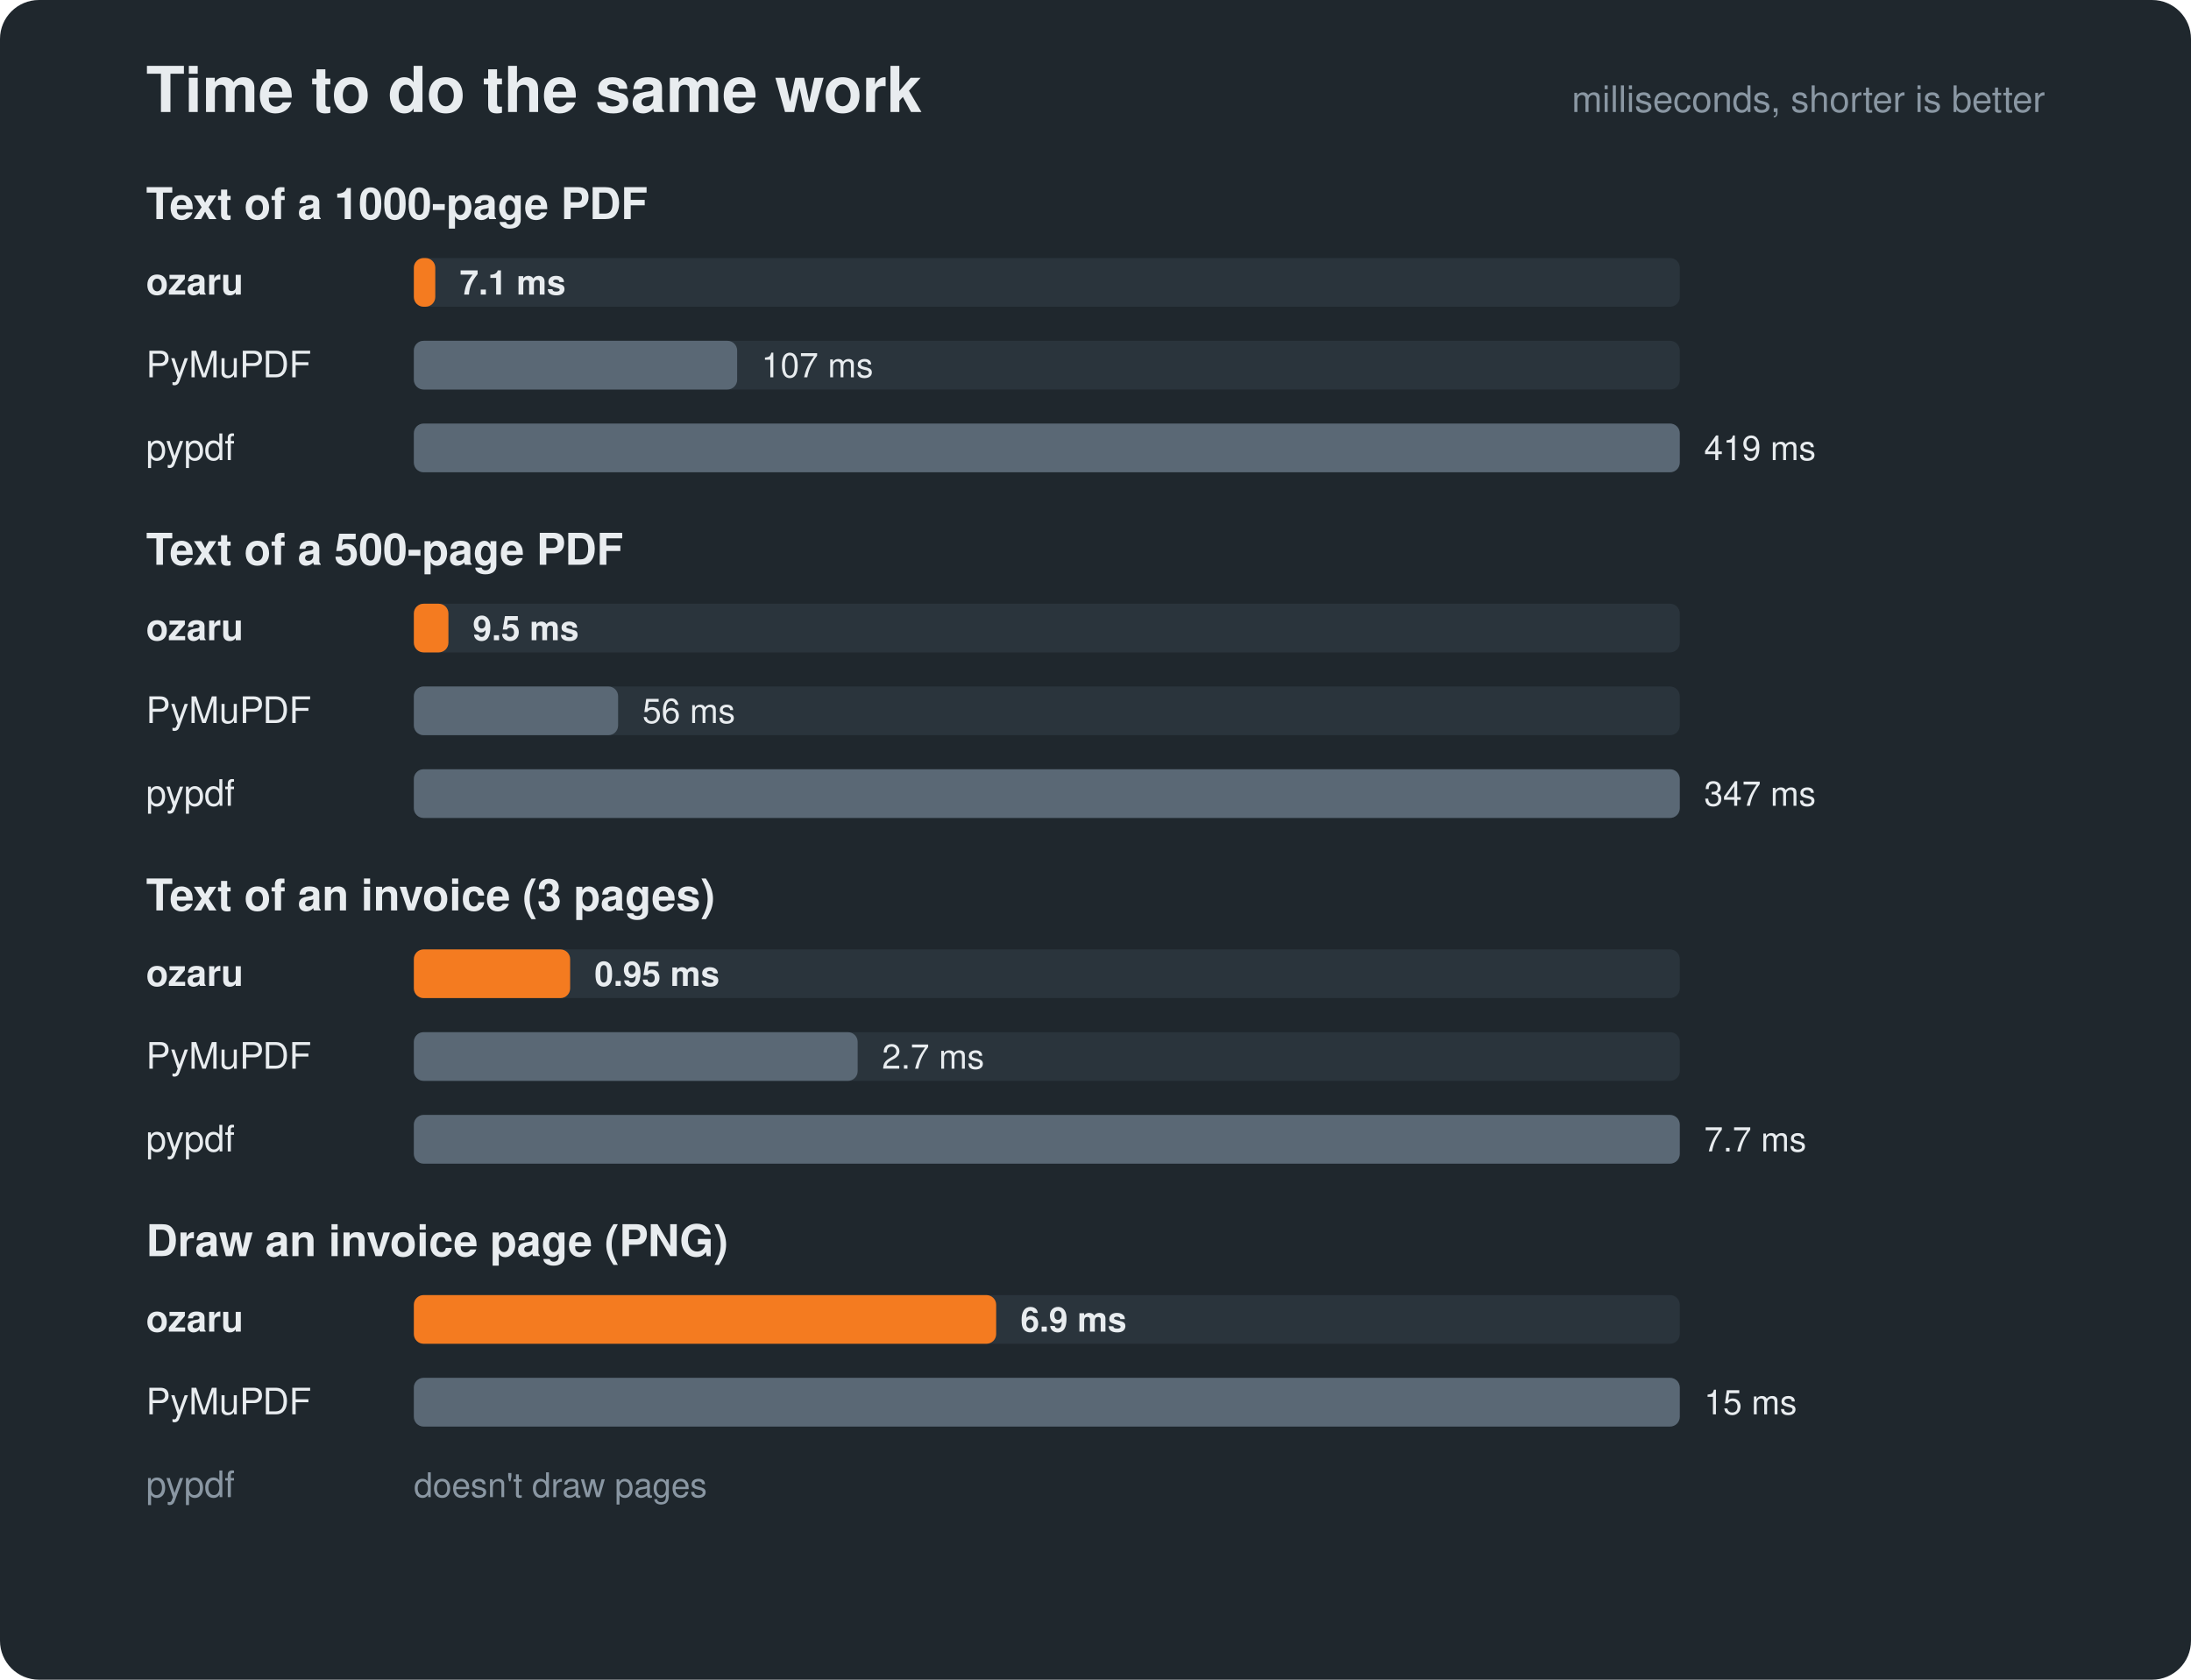
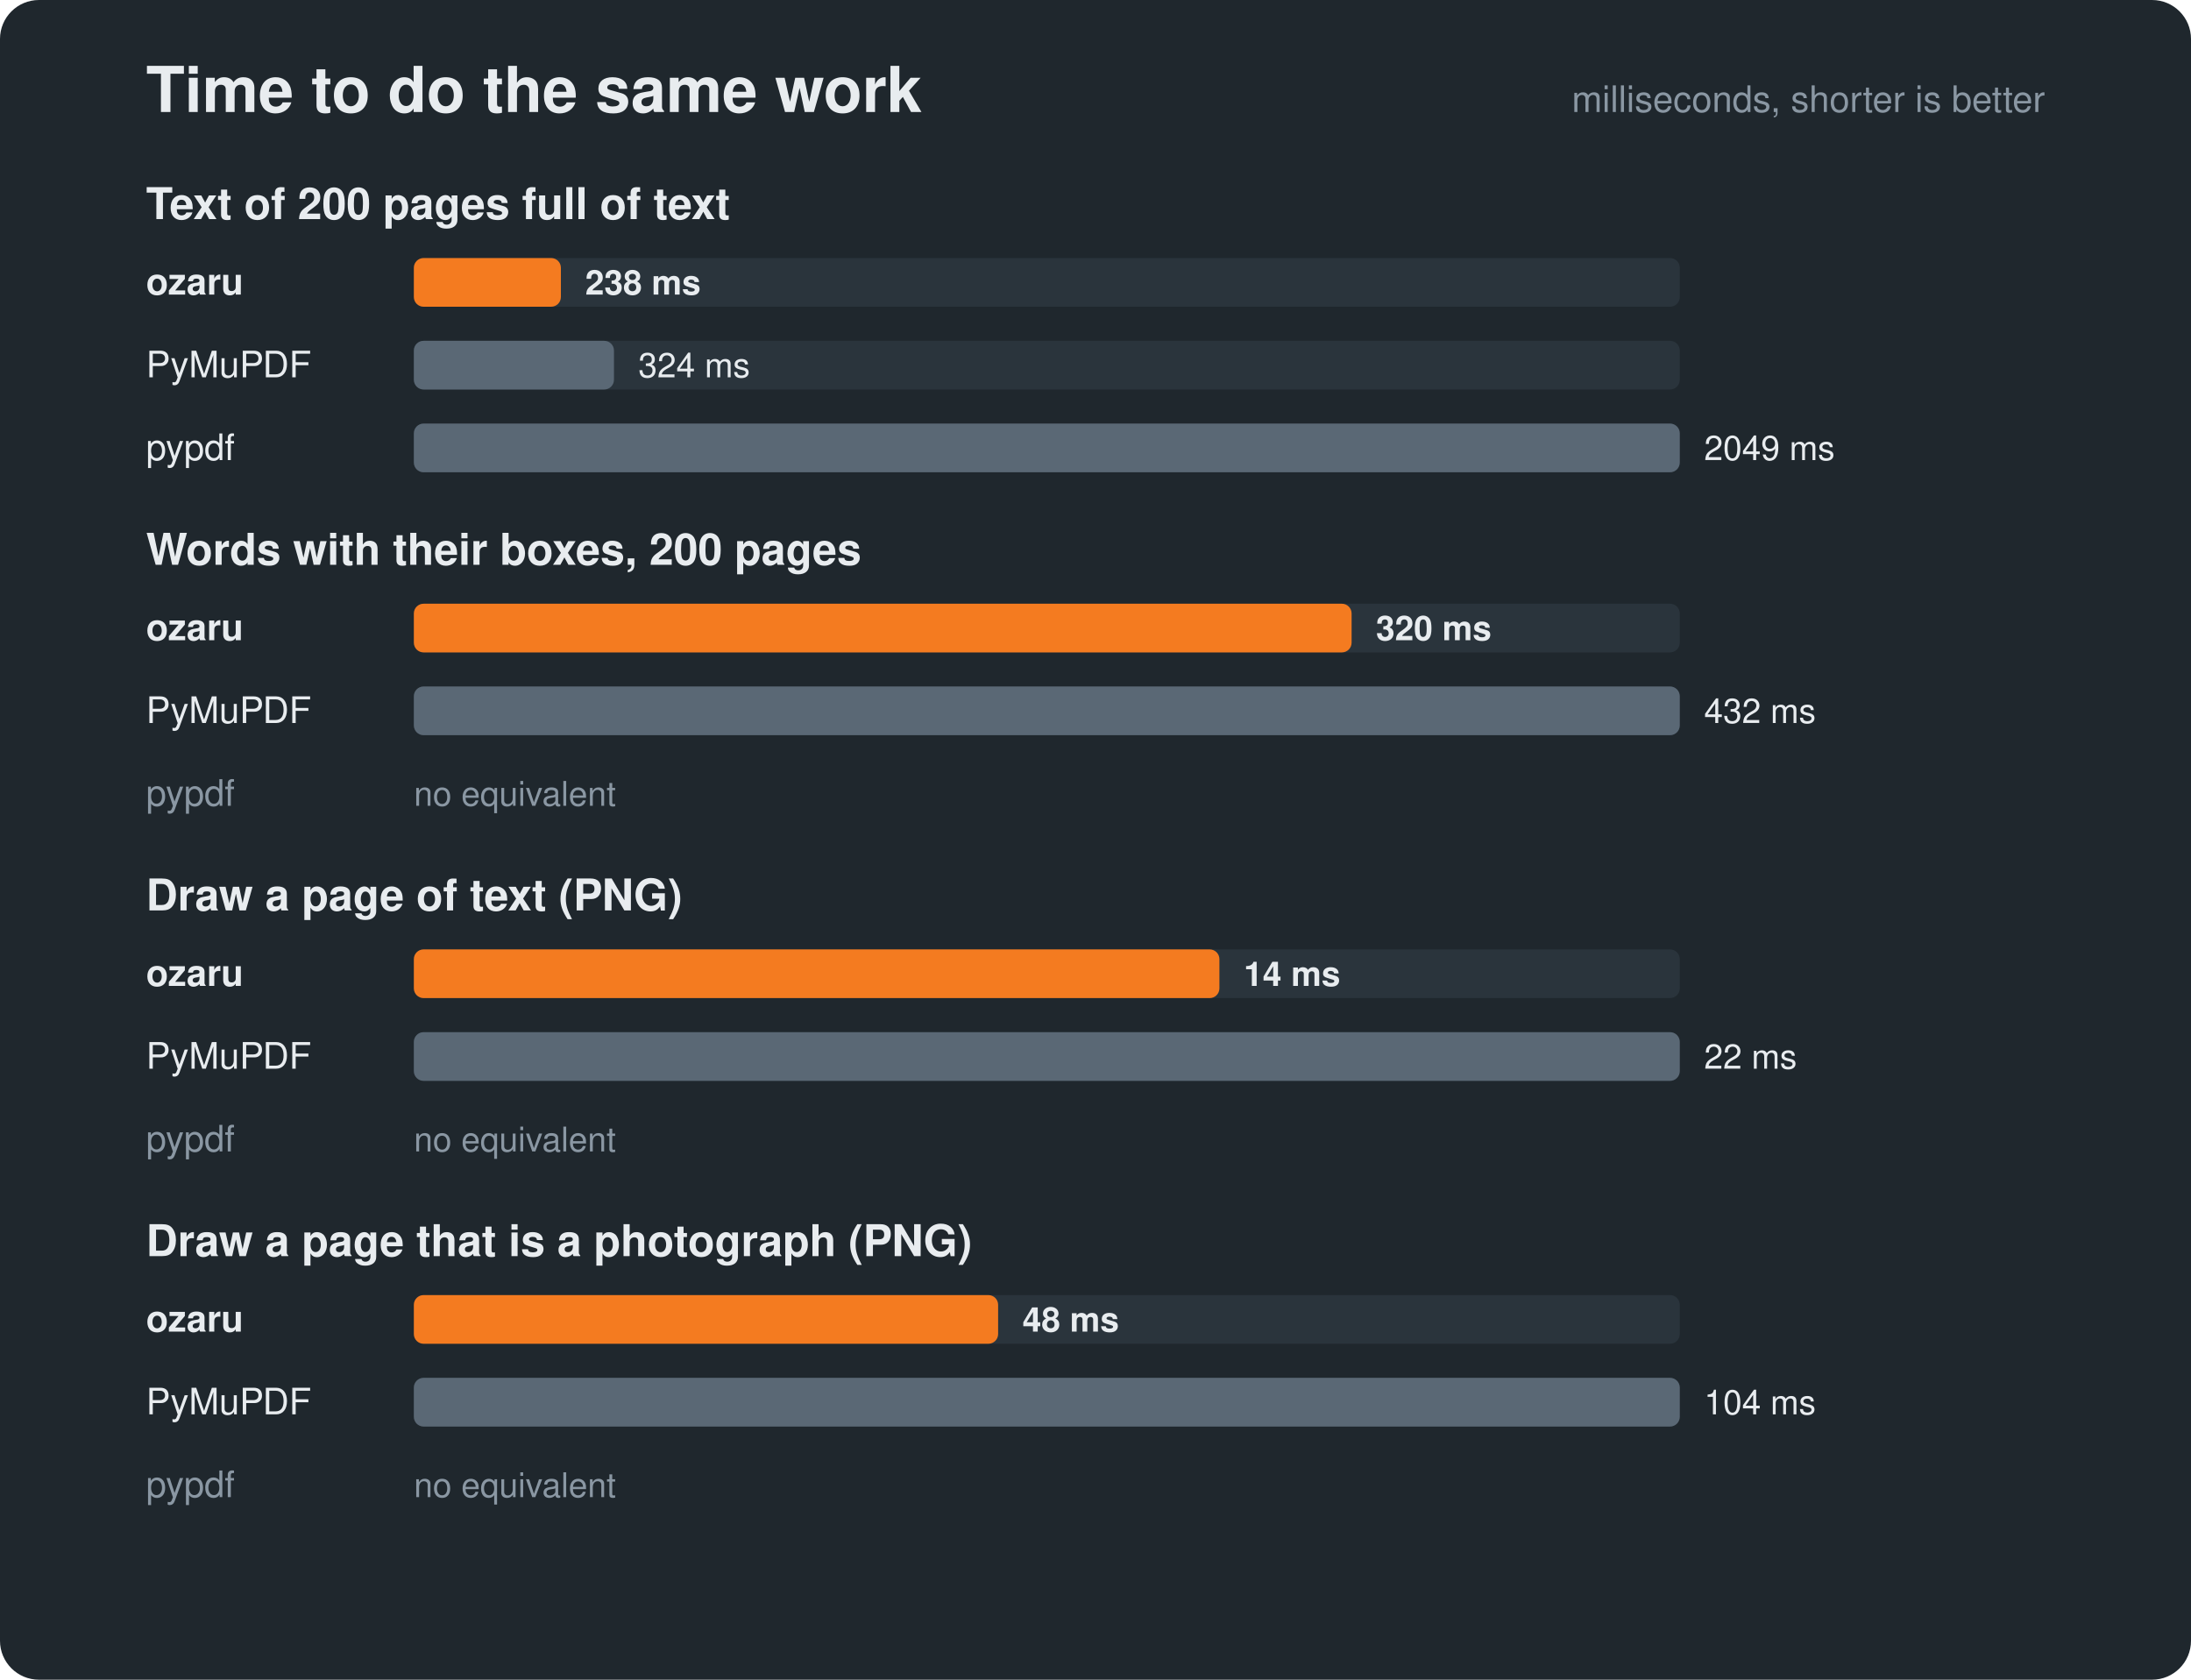
<svg xmlns="http://www.w3.org/2000/svg" width="900" height="690" viewBox="0 0 900 690" font-family="Helvetica, Arial, sans-serif">
  <rect width="900" height="690" rx="16" fill="#1F272D" />
  <text x="60" y="46" font-size="26" font-weight="700" fill="#E8ECEF">Time to do the same work</text>
  <text x="840" y="46" font-size="15" text-anchor="end" fill="#8A97A3">milliseconds, shorter is better</text>
-   <text x="60" y="90" font-size="18" font-weight="600" fill="#E8ECEF">Text of a 1000-page PDF</text>
+   <text x="60" y="90" font-size="18" font-weight="600" fill="#E8ECEF">Text of 200 pages full of text</text>
  <text x="60" y="121" font-size="15" font-weight="700" fill="#E8ECEF">ozaru</text>
  <rect x="170" y="106" width="520" height="20" rx="4" fill="#2A343C" />
-   <rect x="170" y="106" width="8.8" height="20" rx="4" fill="#F47B20" />
-   <text x="188.8" y="121" font-size="14" font-weight="700" fill="#E8ECEF">7.1 ms</text>
+   <rect x="170" y="106" width="60.4" height="20" rx="4" fill="#F47B20" />
+   <text x="240.4" y="121" font-size="14" font-weight="700" fill="#E8ECEF">238 ms</text>
  <text x="60" y="155" font-size="15" font-weight="400" fill="#E8ECEF">PyMuPDF</text>
  <rect x="170" y="140" width="520" height="20" rx="4" fill="#2A343C" />
-   <rect x="170" y="140" width="132.8" height="20" rx="4" fill="#5A6875" />
-   <text x="312.8" y="155" font-size="14" font-weight="400" fill="#E8ECEF">107 ms</text>
+   <rect x="170" y="140" width="82.2" height="20" rx="4" fill="#5A6875" />
+   <text x="262.2" y="155" font-size="14" font-weight="400" fill="#E8ECEF">324 ms</text>
  <text x="60" y="189" font-size="15" font-weight="400" fill="#E8ECEF">pypdf</text>
  <rect x="170" y="174" width="520" height="20" rx="4" fill="#2A343C" />
  <rect x="170" y="174" width="520.0" height="20" rx="4" fill="#5A6875" />
-   <text x="700.0" y="189" font-size="14" font-weight="400" fill="#E8ECEF">419 ms</text>
-   <text x="60" y="232" font-size="18" font-weight="600" fill="#E8ECEF">Text of a 500-page PDF</text>
+   <text x="700.0" y="189" font-size="14" font-weight="400" fill="#E8ECEF">2049 ms</text>
+   <text x="60" y="232" font-size="18" font-weight="600" fill="#E8ECEF">Words with their boxes, 200 pages</text>
  <text x="60" y="263" font-size="15" font-weight="700" fill="#E8ECEF">ozaru</text>
  <rect x="170" y="248" width="520" height="20" rx="4" fill="#2A343C" />
-   <rect x="170" y="248" width="14.2" height="20" rx="4" fill="#F47B20" />
-   <text x="194.2" y="263" font-size="14" font-weight="700" fill="#E8ECEF">9.5 ms</text>
+   <rect x="170" y="248" width="385.2" height="20" rx="4" fill="#F47B20" />
+   <text x="565.2" y="263" font-size="14" font-weight="700" fill="#E8ECEF">320 ms</text>
  <text x="60" y="297" font-size="15" font-weight="400" fill="#E8ECEF">PyMuPDF</text>
  <rect x="170" y="282" width="520" height="20" rx="4" fill="#2A343C" />
-   <rect x="170" y="282" width="83.9" height="20" rx="4" fill="#5A6875" />
-   <text x="263.9" y="297" font-size="14" font-weight="400" fill="#E8ECEF">56 ms</text>
-   <text x="60" y="331" font-size="15" font-weight="400" fill="#E8ECEF">pypdf</text>
-   <rect x="170" y="316" width="520" height="20" rx="4" fill="#2A343C" />
-   <rect x="170" y="316" width="520.0" height="20" rx="4" fill="#5A6875" />
-   <text x="700.0" y="331" font-size="14" font-weight="400" fill="#E8ECEF">347 ms</text>
-   <text x="60" y="374" font-size="18" font-weight="600" fill="#E8ECEF">Text of an invoice (3 pages)</text>
+   <rect x="170" y="282" width="520.0" height="20" rx="4" fill="#5A6875" />
+   <text x="700.0" y="297" font-size="14" font-weight="400" fill="#E8ECEF">432 ms</text>
+   <text x="60" y="331" font-size="15" fill="#8A97A3">pypdf</text>
+   <text x="170" y="331" font-size="14" fill="#8A97A3">no equivalent</text>
+   <text x="60" y="374" font-size="18" font-weight="600" fill="#E8ECEF">Draw a page of text (PNG)</text>
  <text x="60" y="405" font-size="15" font-weight="700" fill="#E8ECEF">ozaru</text>
  <rect x="170" y="390" width="520" height="20" rx="4" fill="#2A343C" />
-   <rect x="170" y="390" width="64.2" height="20" rx="4" fill="#F47B20" />
-   <text x="244.2" y="405" font-size="14" font-weight="700" fill="#E8ECEF">0.95 ms</text>
+   <rect x="170" y="390" width="330.9" height="20" rx="4" fill="#F47B20" />
+   <text x="510.9" y="405" font-size="14" font-weight="700" fill="#E8ECEF">14 ms</text>
  <text x="60" y="439" font-size="15" font-weight="400" fill="#E8ECEF">PyMuPDF</text>
  <rect x="170" y="424" width="520" height="20" rx="4" fill="#2A343C" />
-   <rect x="170" y="424" width="182.3" height="20" rx="4" fill="#5A6875" />
-   <text x="362.3" y="439" font-size="14" font-weight="400" fill="#E8ECEF">2.7 ms</text>
-   <text x="60" y="473" font-size="15" font-weight="400" fill="#E8ECEF">pypdf</text>
-   <rect x="170" y="458" width="520" height="20" rx="4" fill="#2A343C" />
-   <rect x="170" y="458" width="520.0" height="20" rx="4" fill="#5A6875" />
-   <text x="700.0" y="473" font-size="14" font-weight="400" fill="#E8ECEF">7.7 ms</text>
-   <text x="60" y="516" font-size="18" font-weight="600" fill="#E8ECEF">Draw an invoice page (PNG)</text>
+   <rect x="170" y="424" width="520.0" height="20" rx="4" fill="#5A6875" />
+   <text x="700.0" y="439" font-size="14" font-weight="400" fill="#E8ECEF">22 ms</text>
+   <text x="60" y="473" font-size="15" fill="#8A97A3">pypdf</text>
+   <text x="170" y="473" font-size="14" fill="#8A97A3">no equivalent</text>
+   <text x="60" y="516" font-size="18" font-weight="600" fill="#E8ECEF">Draw a page that is a photograph (PNG)</text>
  <text x="60" y="547" font-size="15" font-weight="700" fill="#E8ECEF">ozaru</text>
  <rect x="170" y="532" width="520" height="20" rx="4" fill="#2A343C" />
-   <rect x="170" y="532" width="239.2" height="20" rx="4" fill="#F47B20" />
-   <text x="419.2" y="547" font-size="14" font-weight="700" fill="#E8ECEF">6.9 ms</text>
+   <rect x="170" y="532" width="240.0" height="20" rx="4" fill="#F47B20" />
+   <text x="420.0" y="547" font-size="14" font-weight="700" fill="#E8ECEF">48 ms</text>
  <text x="60" y="581" font-size="15" font-weight="400" fill="#E8ECEF">PyMuPDF</text>
  <rect x="170" y="566" width="520" height="20" rx="4" fill="#2A343C" />
  <rect x="170" y="566" width="520.0" height="20" rx="4" fill="#5A6875" />
-   <text x="700.0" y="581" font-size="14" font-weight="400" fill="#E8ECEF">15 ms</text>
+   <text x="700.0" y="581" font-size="14" font-weight="400" fill="#E8ECEF">104 ms</text>
  <text x="60" y="615" font-size="15" fill="#8A97A3">pypdf</text>
-   <text x="170" y="615" font-size="14" fill="#8A97A3">doesn't draw pages</text>
+   <text x="170" y="615" font-size="14" fill="#8A97A3">no equivalent</text>
</svg>
